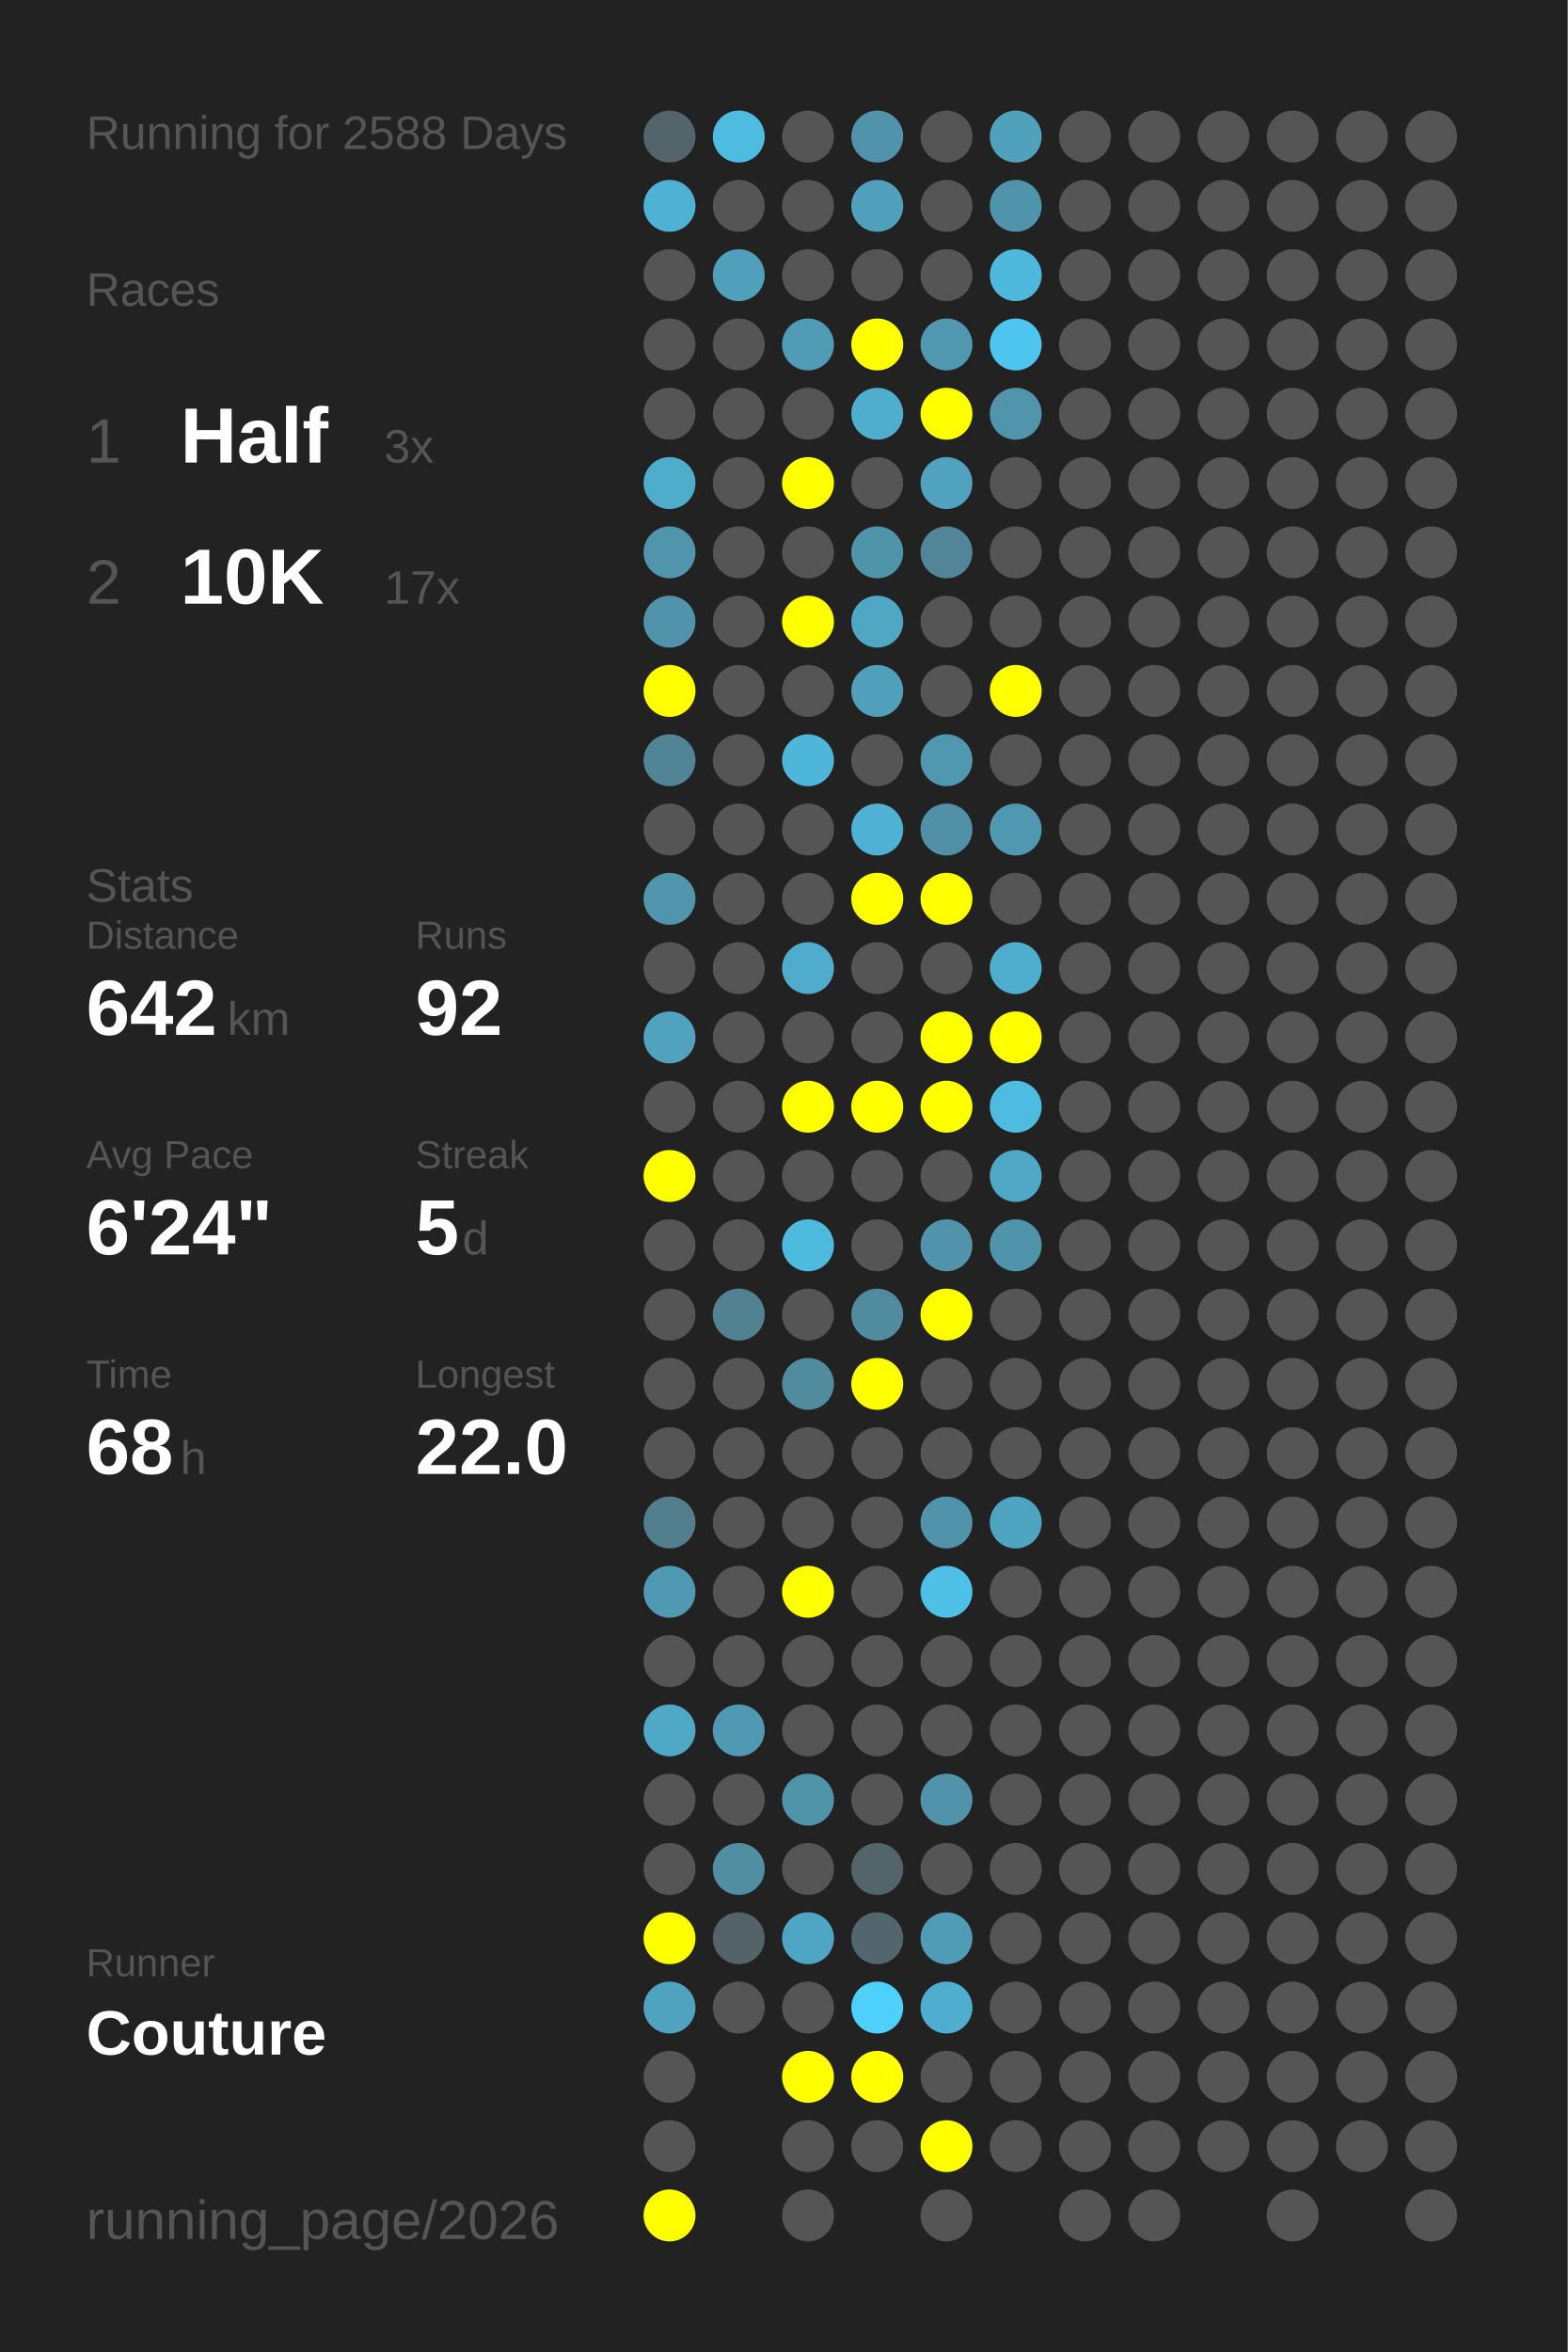
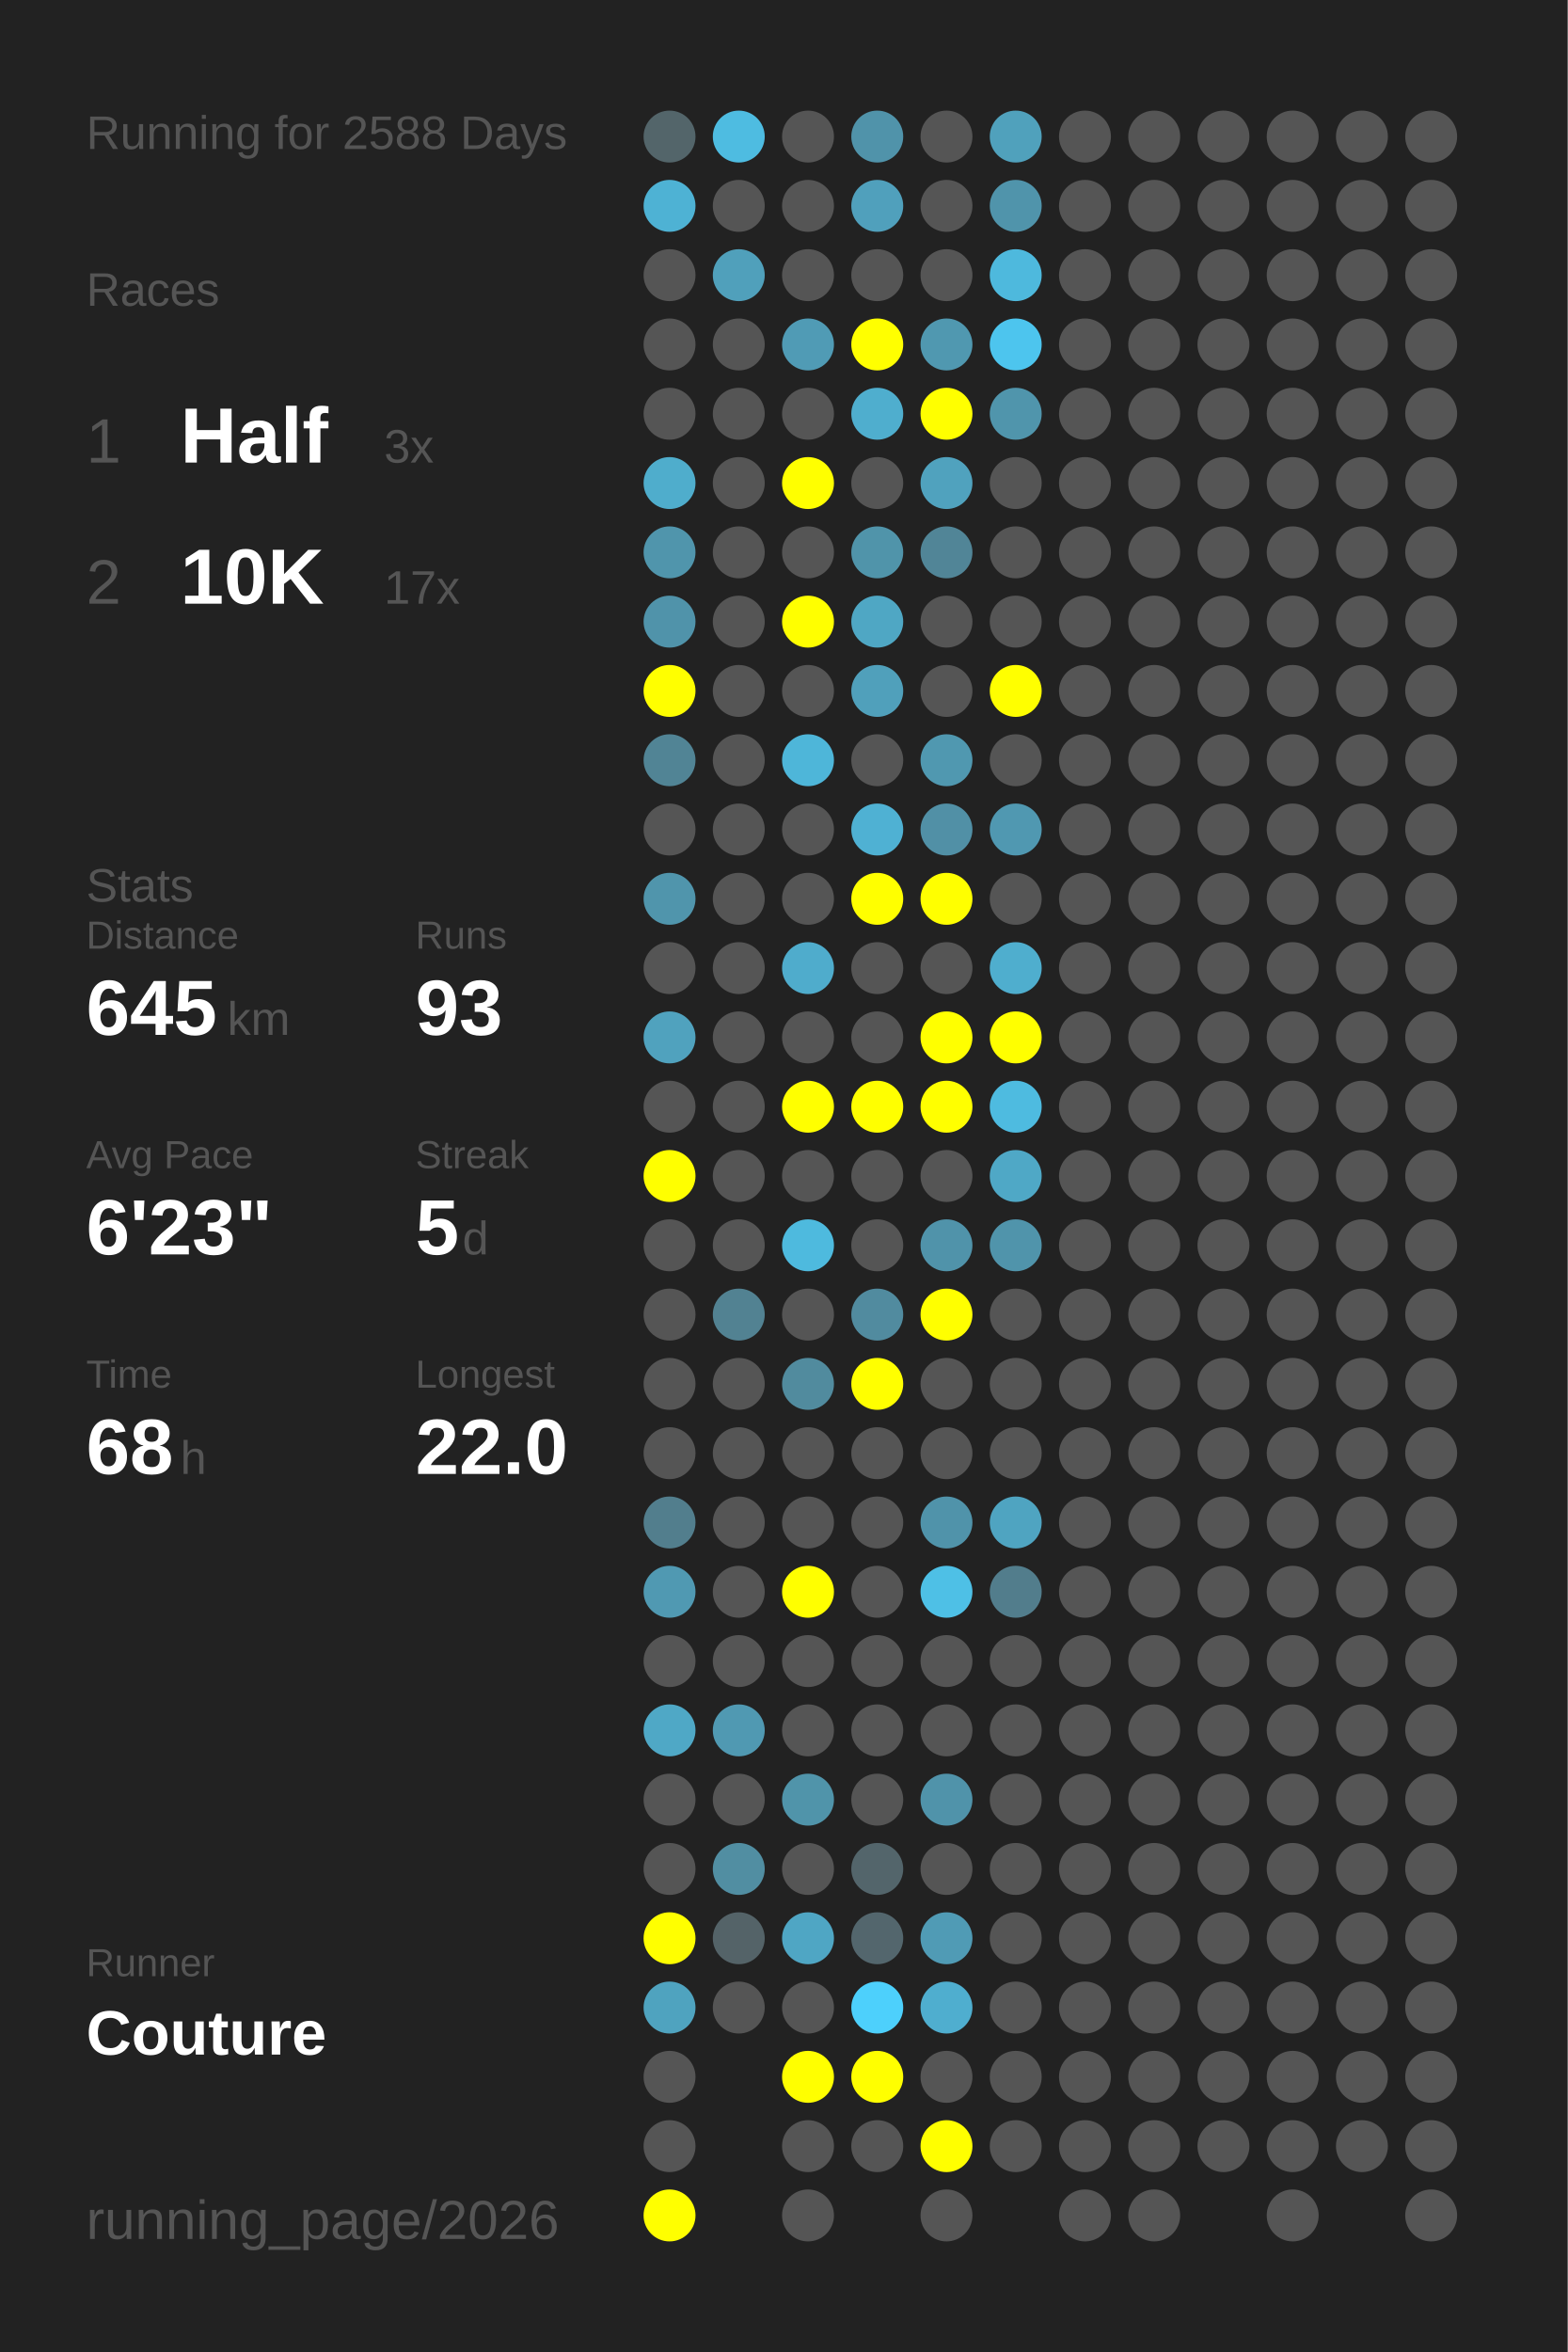
<svg xmlns="http://www.w3.org/2000/svg" baseProfile="full" height="300mm" version="1.1" viewBox="0,0,200,300" width="200mm">
  <defs />
  <rect fill="#222222" height="300" width="200" x="0" y="0" />
  <text fill="#555555" style="font-size:6px; font-family:Arial;" x="11" y="19">Running for 2588 Days</text>
  <text fill="#555555" style="font-size:6px; font-family:Arial;" x="11" y="39">Races</text>
  <text fill="#555555" style="font-size:8px; font-family:Arial;" x="11" y="59">1</text>
  <text fill="#FFFFFF" style="font-size:10px; font-family:Arial; font-weight:bold;" x="23" y="59">Half</text>
  <text fill="#555555" style="font-size:6px; font-family:Arial;" x="49" y="59">3x</text>
  <text fill="#555555" style="font-size:8px; font-family:Arial;" x="11" y="77">2</text>
  <text fill="#FFFFFF" style="font-size:10px; font-family:Arial; font-weight:bold;" x="23" y="77">10K</text>
  <text fill="#555555" style="font-size:6px; font-family:Arial;" x="49" y="77">17x</text>
  <text fill="#555555" style="font-size:6px; font-family:Arial;" x="11" y="115">Stats</text>
  <text fill="#555555" style="font-size:5px; font-family:Arial;" x="11" y="121">Distance</text>
-   <text fill="#FFFFFF" style="font-size:10px; font-family:Arial; font-weight:bold;" x="11" y="132">642</text>
+   <text fill="#FFFFFF" style="font-size:10px; font-family:Arial; font-weight:bold;" x="11" y="132">645</text>
  <text fill="#555555" style="font-size:6px; font-family:Arial;" x="29" y="132">km</text>
  <text fill="#555555" style="font-size:5px; font-family:Arial;" x="53" y="121">Runs</text>
-   <text fill="#FFFFFF" style="font-size:10px; font-family:Arial; font-weight:bold;" x="53" y="132">92</text>
+   <text fill="#FFFFFF" style="font-size:10px; font-family:Arial; font-weight:bold;" x="53" y="132">93</text>
  <text fill="#555555" style="font-size:5px; font-family:Arial;" x="11" y="149">Avg Pace</text>
-   <text fill="#FFFFFF" style="font-size:10px; font-family:Arial; font-weight:bold;" x="11" y="160">6'24"</text>
+   <text fill="#FFFFFF" style="font-size:10px; font-family:Arial; font-weight:bold;" x="11" y="160">6'23"</text>
  <text fill="#555555" style="font-size:5px; font-family:Arial;" x="53" y="149">Streak</text>
  <text fill="#FFFFFF" style="font-size:10px; font-family:Arial; font-weight:bold;" x="53" y="160">5</text>
  <text fill="#555555" style="font-size:6px; font-family:Arial;" x="59" y="160">d</text>
  <text fill="#555555" style="font-size:5px; font-family:Arial;" x="11" y="177">Time</text>
  <text fill="#FFFFFF" style="font-size:10px; font-family:Arial; font-weight:bold;" x="11" y="188">68</text>
  <text fill="#555555" style="font-size:6px; font-family:Arial;" x="23" y="188">h</text>
  <text fill="#555555" style="font-size:5px; font-family:Arial;" x="53" y="177">Longest</text>
  <text fill="#FFFFFF" style="font-size:10px; font-family:Arial; font-weight:bold;" x="53" y="188">22.0</text>
  <text fill="#555555" style="font-size:5px; font-family:Arial;" x="11" y="252.065">Runner</text>
  <text fill="#FFFFFF" style="font-size:8px; font-family:Arial; font-weight:bold;" x="11" y="262.065">Couture</text>
  <text fill="#555555" style="font-size:7px; font-family:Arial;" x="11" y="285.581">running_page/2026</text>
  <circle cx="85.417" cy="17.419" fill="#53656a" r="3.312" />
  <circle cx="85.417" cy="26.258" fill="#4eb2d4" r="3.312" />
  <circle cx="85.417" cy="35.097" fill="#555555" r="3.312" />
  <circle cx="85.417" cy="43.935" fill="#555555" r="3.312" />
  <circle cx="85.417" cy="52.774" fill="#555555" r="3.312" />
  <circle cx="85.417" cy="61.613" fill="#4fadcc" r="3.312" />
  <circle cx="85.417" cy="70.452" fill="#5095ac" r="3.312" />
  <circle cx="85.417" cy="79.29" fill="#5093aa" r="3.312" />
  <circle cx="85.417" cy="88.129" fill="#FFFF00" r="3.312" />
  <circle cx="85.417" cy="96.968" fill="#518495" r="3.312" />
  <circle cx="85.417" cy="105.806" fill="#555555" r="3.312" />
  <circle cx="85.417" cy="114.645" fill="#5095ac" r="3.312" />
  <circle cx="85.417" cy="123.484" fill="#555555" r="3.312" />
  <circle cx="85.417" cy="132.323" fill="#50a2be" r="3.312" />
  <circle cx="85.417" cy="141.161" fill="#555555" r="3.312" />
  <circle cx="85.417" cy="150" fill="#FFFF00" r="3.312" />
  <circle cx="85.417" cy="158.839" fill="#555555" r="3.312" />
  <circle cx="85.417" cy="167.677" fill="#555555" r="3.312" />
  <circle cx="85.417" cy="176.516" fill="#555555" r="3.312" />
  <circle cx="85.417" cy="185.355" fill="#555555" r="3.312" />
  <circle cx="85.417" cy="194.194" fill="#527e8d" r="3.312" />
  <circle cx="85.417" cy="203.032" fill="#5099b2" r="3.312" />
  <circle cx="85.417" cy="211.871" fill="#555555" r="3.312" />
  <circle cx="85.417" cy="220.71" fill="#4fa8c6" r="3.312" />
  <circle cx="85.417" cy="229.548" fill="#555555" r="3.312" />
  <circle cx="85.417" cy="238.387" fill="#555555" r="3.312" />
  <circle cx="85.417" cy="247.226" fill="#FFFF00" r="3.312" />
  <circle cx="85.417" cy="256.065" fill="#4fa3bf" r="3.312" />
  <circle cx="85.417" cy="264.903" fill="#555555" r="3.312" />
  <circle cx="85.417" cy="273.742" fill="#555555" r="3.312" />
  <circle cx="85.417" cy="282.581" fill="#FFFF00" r="3.312" />
  <circle cx="94.25" cy="17.419" fill="#4ebce1" r="3.312" />
  <circle cx="94.25" cy="26.258" fill="#555555" r="3.312" />
  <circle cx="94.25" cy="35.097" fill="#50a0bb" r="3.312" />
  <circle cx="94.25" cy="43.935" fill="#555555" r="3.312" />
  <circle cx="94.25" cy="52.774" fill="#555555" r="3.312" />
  <circle cx="94.25" cy="61.613" fill="#555555" r="3.312" />
  <circle cx="94.25" cy="70.452" fill="#555555" r="3.312" />
  <circle cx="94.25" cy="79.29" fill="#555555" r="3.312" />
  <circle cx="94.25" cy="88.129" fill="#555555" r="3.312" />
  <circle cx="94.25" cy="96.968" fill="#555555" r="3.312" />
  <circle cx="94.25" cy="105.806" fill="#555555" r="3.312" />
  <circle cx="94.25" cy="114.645" fill="#555555" r="3.312" />
  <circle cx="94.25" cy="123.484" fill="#555555" r="3.312" />
  <circle cx="94.25" cy="132.323" fill="#555555" r="3.312" />
  <circle cx="94.25" cy="141.161" fill="#555555" r="3.312" />
  <circle cx="94.25" cy="150" fill="#555555" r="3.312" />
  <circle cx="94.25" cy="158.839" fill="#555555" r="3.312" />
  <circle cx="94.25" cy="167.677" fill="#528292" r="3.312" />
  <circle cx="94.25" cy="176.516" fill="#555555" r="3.312" />
  <circle cx="94.25" cy="185.355" fill="#555555" r="3.312" />
  <circle cx="94.25" cy="194.194" fill="#555555" r="3.312" />
  <circle cx="94.25" cy="203.032" fill="#555555" r="3.312" />
  <circle cx="94.25" cy="211.871" fill="#555555" r="3.312" />
  <circle cx="94.25" cy="220.71" fill="#5099b2" r="3.312" />
  <circle cx="94.25" cy="229.548" fill="#555555" r="3.312" />
  <circle cx="94.25" cy="238.387" fill="#518ea2" r="3.312" />
  <circle cx="94.25" cy="247.226" fill="#546368" r="3.312" />
  <circle cx="94.25" cy="256.065" fill="#555555" r="3.312" />
  <circle cx="103.083" cy="17.419" fill="#555555" r="3.312" />
  <circle cx="103.083" cy="26.258" fill="#555555" r="3.312" />
  <circle cx="103.083" cy="35.097" fill="#555555" r="3.312" />
  <circle cx="103.083" cy="43.935" fill="#509bb5" r="3.312" />
  <circle cx="103.083" cy="52.774" fill="#555555" r="3.312" />
  <circle cx="103.083" cy="61.613" fill="#FFFF00" r="3.312" />
  <circle cx="103.083" cy="70.452" fill="#555555" r="3.312" />
  <circle cx="103.083" cy="79.29" fill="#FFFF00" r="3.312" />
  <circle cx="103.083" cy="88.129" fill="#555555" r="3.312" />
  <circle cx="103.083" cy="96.968" fill="#4eb6d9" r="3.312" />
  <circle cx="103.083" cy="105.806" fill="#555555" r="3.312" />
  <circle cx="103.083" cy="114.645" fill="#555555" r="3.312" />
  <circle cx="103.083" cy="123.484" fill="#4faccc" r="3.312" />
  <circle cx="103.083" cy="132.323" fill="#555555" r="3.312" />
  <circle cx="103.083" cy="141.161" fill="#FFFF00" r="3.312" />
  <circle cx="103.083" cy="150" fill="#555555" r="3.312" />
  <circle cx="103.083" cy="158.839" fill="#4ebade" r="3.312" />
  <circle cx="103.083" cy="167.677" fill="#555555" r="3.312" />
  <circle cx="103.083" cy="176.516" fill="#518b9e" r="3.312" />
  <circle cx="103.083" cy="185.355" fill="#555555" r="3.312" />
  <circle cx="103.083" cy="194.194" fill="#555555" r="3.312" />
  <circle cx="103.083" cy="203.032" fill="#FFFF00" r="3.312" />
  <circle cx="103.083" cy="211.871" fill="#555555" r="3.312" />
  <circle cx="103.083" cy="220.71" fill="#555555" r="3.312" />
  <circle cx="103.083" cy="229.548" fill="#5094aa" r="3.312" />
  <circle cx="103.083" cy="238.387" fill="#555555" r="3.312" />
  <circle cx="103.083" cy="247.226" fill="#4fa6c4" r="3.312" />
  <circle cx="103.083" cy="256.065" fill="#555555" r="3.312" />
  <circle cx="103.083" cy="264.903" fill="#FFFF00" r="3.312" />
  <circle cx="103.083" cy="273.742" fill="#555555" r="3.312" />
  <circle cx="103.083" cy="282.581" fill="#555555" r="3.312" />
  <circle cx="111.917" cy="17.419" fill="#5093aa" r="3.312" />
  <circle cx="111.917" cy="26.258" fill="#50a0bc" r="3.312" />
  <circle cx="111.917" cy="35.097" fill="#555555" r="3.312" />
  <circle cx="111.917" cy="43.935" fill="#FFFF00" r="3.312" />
  <circle cx="111.917" cy="52.774" fill="#4faece" r="3.312" />
  <circle cx="111.917" cy="61.613" fill="#555555" r="3.312" />
  <circle cx="111.917" cy="70.452" fill="#5094aa" r="3.312" />
  <circle cx="111.917" cy="79.29" fill="#4fa7c4" r="3.312" />
  <circle cx="111.917" cy="88.129" fill="#50a0bb" r="3.312" />
  <circle cx="111.917" cy="96.968" fill="#555555" r="3.312" />
  <circle cx="111.917" cy="105.806" fill="#4fb1d3" r="3.312" />
  <circle cx="111.917" cy="114.645" fill="#FFFF00" r="3.312" />
  <circle cx="111.917" cy="123.484" fill="#555555" r="3.312" />
  <circle cx="111.917" cy="132.323" fill="#555555" r="3.312" />
  <circle cx="111.917" cy="141.161" fill="#FFFF00" r="3.312" />
  <circle cx="111.917" cy="150" fill="#555555" r="3.312" />
  <circle cx="111.917" cy="158.839" fill="#555555" r="3.312" />
  <circle cx="111.917" cy="167.677" fill="#518b9f" r="3.312" />
  <circle cx="111.917" cy="176.516" fill="#FFFF00" r="3.312" />
  <circle cx="111.917" cy="185.355" fill="#555555" r="3.312" />
  <circle cx="111.917" cy="194.194" fill="#555555" r="3.312" />
  <circle cx="111.917" cy="203.032" fill="#555555" r="3.312" />
  <circle cx="111.917" cy="211.871" fill="#555555" r="3.312" />
  <circle cx="111.917" cy="220.71" fill="#555555" r="3.312" />
  <circle cx="111.917" cy="229.548" fill="#555555" r="3.312" />
  <circle cx="111.917" cy="238.387" fill="#53656b" r="3.312" />
  <circle cx="111.917" cy="247.226" fill="#53666d" r="3.312" />
  <circle cx="111.917" cy="256.065" fill="#4dd0fc" r="3.312" />
  <circle cx="111.917" cy="264.903" fill="#FFFF00" r="3.312" />
  <circle cx="111.917" cy="273.742" fill="#555555" r="3.312" />
  <circle cx="120.75" cy="17.419" fill="#555555" r="3.312" />
  <circle cx="120.75" cy="26.258" fill="#555555" r="3.312" />
  <circle cx="120.75" cy="35.097" fill="#555555" r="3.312" />
  <circle cx="120.75" cy="43.935" fill="#5098b0" r="3.312" />
  <circle cx="120.75" cy="52.774" fill="#FFFF00" r="3.312" />
  <circle cx="120.75" cy="61.613" fill="#50a2be" r="3.312" />
  <circle cx="120.75" cy="70.452" fill="#518597" r="3.312" />
  <circle cx="120.75" cy="79.29" fill="#555555" r="3.312" />
  <circle cx="120.75" cy="88.129" fill="#555555" r="3.312" />
  <circle cx="120.75" cy="96.968" fill="#5098b0" r="3.312" />
  <circle cx="120.75" cy="105.806" fill="#5190a6" r="3.312" />
  <circle cx="120.75" cy="114.645" fill="#FFFF00" r="3.312" />
  <circle cx="120.75" cy="123.484" fill="#555555" r="3.312" />
  <circle cx="120.75" cy="132.323" fill="#FFFF00" r="3.312" />
  <circle cx="120.75" cy="141.161" fill="#FFFF00" r="3.312" />
  <circle cx="120.75" cy="150" fill="#555555" r="3.312" />
  <circle cx="120.75" cy="158.839" fill="#5093aa" r="3.312" />
  <circle cx="120.75" cy="167.677" fill="#FFFF00" r="3.312" />
  <circle cx="120.75" cy="176.516" fill="#555555" r="3.312" />
  <circle cx="120.75" cy="185.355" fill="#555555" r="3.312" />
  <circle cx="120.75" cy="194.194" fill="#5093aa" r="3.312" />
  <circle cx="120.75" cy="203.032" fill="#4ec0e6" r="3.312" />
  <circle cx="120.75" cy="211.871" fill="#555555" r="3.312" />
  <circle cx="120.75" cy="220.71" fill="#555555" r="3.312" />
  <circle cx="120.75" cy="229.548" fill="#5093aa" r="3.312" />
  <circle cx="120.75" cy="238.387" fill="#555555" r="3.312" />
  <circle cx="120.75" cy="247.226" fill="#509bb5" r="3.312" />
  <circle cx="120.75" cy="256.065" fill="#4faecf" r="3.312" />
  <circle cx="120.75" cy="264.903" fill="#555555" r="3.312" />
  <circle cx="120.75" cy="273.742" fill="#FFFF00" r="3.312" />
  <circle cx="120.75" cy="282.581" fill="#555555" r="3.312" />
  <circle cx="129.583" cy="17.419" fill="#50a1bc" r="3.312" />
  <circle cx="129.583" cy="26.258" fill="#5094ab" r="3.312" />
  <circle cx="129.583" cy="35.097" fill="#4eb9dd" r="3.312" />
  <circle cx="129.583" cy="43.935" fill="#4dc5ee" r="3.312" />
  <circle cx="129.583" cy="52.774" fill="#5095ac" r="3.312" />
  <circle cx="129.583" cy="61.613" fill="#555555" r="3.312" />
  <circle cx="129.583" cy="70.452" fill="#555555" r="3.312" />
  <circle cx="129.583" cy="79.29" fill="#555555" r="3.312" />
  <circle cx="129.583" cy="88.129" fill="#FFFF00" r="3.312" />
  <circle cx="129.583" cy="96.968" fill="#555555" r="3.312" />
  <circle cx="129.583" cy="105.806" fill="#5098b1" r="3.312" />
  <circle cx="129.583" cy="114.645" fill="#555555" r="3.312" />
  <circle cx="129.583" cy="123.484" fill="#4faece" r="3.312" />
  <circle cx="129.583" cy="132.323" fill="#FFFF00" r="3.312" />
  <circle cx="129.583" cy="141.161" fill="#4ebbe0" r="3.312" />
  <circle cx="129.583" cy="150" fill="#4fa8c6" r="3.312" />
  <circle cx="129.583" cy="158.839" fill="#5094ab" r="3.312" />
  <circle cx="129.583" cy="167.677" fill="#555555" r="3.312" />
  <circle cx="129.583" cy="176.516" fill="#555555" r="3.312" />
  <circle cx="129.583" cy="185.355" fill="#555555" r="3.312" />
  <circle cx="129.583" cy="194.194" fill="#4fa4c1" r="3.312" />
-   <circle cx="129.583" cy="203.032" fill="#555555" r="3.312" />
+   <circle cx="129.583" cy="203.032" fill="#527d8c" r="3.312" />
  <circle cx="129.583" cy="211.871" fill="#555555" r="3.312" />
  <circle cx="129.583" cy="220.71" fill="#555555" r="3.312" />
  <circle cx="129.583" cy="229.548" fill="#555555" r="3.312" />
  <circle cx="129.583" cy="238.387" fill="#555555" r="3.312" />
  <circle cx="129.583" cy="247.226" fill="#555555" r="3.312" />
  <circle cx="129.583" cy="256.065" fill="#555555" r="3.312" />
  <circle cx="129.583" cy="264.903" fill="#555555" r="3.312" />
  <circle cx="129.583" cy="273.742" fill="#555555" r="3.312" />
  <circle cx="138.417" cy="17.419" fill="#555555" r="3.312" />
  <circle cx="138.417" cy="26.258" fill="#555555" r="3.312" />
  <circle cx="138.417" cy="35.097" fill="#555555" r="3.312" />
  <circle cx="138.417" cy="43.935" fill="#555555" r="3.312" />
  <circle cx="138.417" cy="52.774" fill="#555555" r="3.312" />
  <circle cx="138.417" cy="61.613" fill="#555555" r="3.312" />
  <circle cx="138.417" cy="70.452" fill="#555555" r="3.312" />
  <circle cx="138.417" cy="79.29" fill="#555555" r="3.312" />
  <circle cx="138.417" cy="88.129" fill="#555555" r="3.312" />
  <circle cx="138.417" cy="96.968" fill="#555555" r="3.312" />
  <circle cx="138.417" cy="105.806" fill="#555555" r="3.312" />
  <circle cx="138.417" cy="114.645" fill="#555555" r="3.312" />
  <circle cx="138.417" cy="123.484" fill="#555555" r="3.312" />
  <circle cx="138.417" cy="132.323" fill="#555555" r="3.312" />
  <circle cx="138.417" cy="141.161" fill="#555555" r="3.312" />
  <circle cx="138.417" cy="150" fill="#555555" r="3.312" />
  <circle cx="138.417" cy="158.839" fill="#555555" r="3.312" />
  <circle cx="138.417" cy="167.677" fill="#555555" r="3.312" />
  <circle cx="138.417" cy="176.516" fill="#555555" r="3.312" />
  <circle cx="138.417" cy="185.355" fill="#555555" r="3.312" />
  <circle cx="138.417" cy="194.194" fill="#555555" r="3.312" />
  <circle cx="138.417" cy="203.032" fill="#555555" r="3.312" />
  <circle cx="138.417" cy="211.871" fill="#555555" r="3.312" />
  <circle cx="138.417" cy="220.71" fill="#555555" r="3.312" />
  <circle cx="138.417" cy="229.548" fill="#555555" r="3.312" />
  <circle cx="138.417" cy="238.387" fill="#555555" r="3.312" />
  <circle cx="138.417" cy="247.226" fill="#555555" r="3.312" />
  <circle cx="138.417" cy="256.065" fill="#555555" r="3.312" />
  <circle cx="138.417" cy="264.903" fill="#555555" r="3.312" />
  <circle cx="138.417" cy="273.742" fill="#555555" r="3.312" />
  <circle cx="138.417" cy="282.581" fill="#555555" r="3.312" />
  <circle cx="147.25" cy="17.419" fill="#555555" r="3.312" />
  <circle cx="147.25" cy="26.258" fill="#555555" r="3.312" />
  <circle cx="147.25" cy="35.097" fill="#555555" r="3.312" />
  <circle cx="147.25" cy="43.935" fill="#555555" r="3.312" />
  <circle cx="147.25" cy="52.774" fill="#555555" r="3.312" />
  <circle cx="147.25" cy="61.613" fill="#555555" r="3.312" />
  <circle cx="147.25" cy="70.452" fill="#555555" r="3.312" />
  <circle cx="147.25" cy="79.29" fill="#555555" r="3.312" />
  <circle cx="147.25" cy="88.129" fill="#555555" r="3.312" />
  <circle cx="147.25" cy="96.968" fill="#555555" r="3.312" />
  <circle cx="147.25" cy="105.806" fill="#555555" r="3.312" />
  <circle cx="147.25" cy="114.645" fill="#555555" r="3.312" />
  <circle cx="147.25" cy="123.484" fill="#555555" r="3.312" />
  <circle cx="147.25" cy="132.323" fill="#555555" r="3.312" />
  <circle cx="147.25" cy="141.161" fill="#555555" r="3.312" />
  <circle cx="147.25" cy="150" fill="#555555" r="3.312" />
  <circle cx="147.25" cy="158.839" fill="#555555" r="3.312" />
  <circle cx="147.25" cy="167.677" fill="#555555" r="3.312" />
  <circle cx="147.25" cy="176.516" fill="#555555" r="3.312" />
  <circle cx="147.25" cy="185.355" fill="#555555" r="3.312" />
  <circle cx="147.25" cy="194.194" fill="#555555" r="3.312" />
  <circle cx="147.25" cy="203.032" fill="#555555" r="3.312" />
  <circle cx="147.25" cy="211.871" fill="#555555" r="3.312" />
  <circle cx="147.25" cy="220.71" fill="#555555" r="3.312" />
  <circle cx="147.25" cy="229.548" fill="#555555" r="3.312" />
  <circle cx="147.25" cy="238.387" fill="#555555" r="3.312" />
  <circle cx="147.25" cy="247.226" fill="#555555" r="3.312" />
  <circle cx="147.25" cy="256.065" fill="#555555" r="3.312" />
  <circle cx="147.25" cy="264.903" fill="#555555" r="3.312" />
  <circle cx="147.25" cy="273.742" fill="#555555" r="3.312" />
  <circle cx="147.25" cy="282.581" fill="#555555" r="3.312" />
  <circle cx="156.083" cy="17.419" fill="#555555" r="3.312" />
  <circle cx="156.083" cy="26.258" fill="#555555" r="3.312" />
  <circle cx="156.083" cy="35.097" fill="#555555" r="3.312" />
  <circle cx="156.083" cy="43.935" fill="#555555" r="3.312" />
  <circle cx="156.083" cy="52.774" fill="#555555" r="3.312" />
  <circle cx="156.083" cy="61.613" fill="#555555" r="3.312" />
  <circle cx="156.083" cy="70.452" fill="#555555" r="3.312" />
  <circle cx="156.083" cy="79.29" fill="#555555" r="3.312" />
  <circle cx="156.083" cy="88.129" fill="#555555" r="3.312" />
  <circle cx="156.083" cy="96.968" fill="#555555" r="3.312" />
  <circle cx="156.083" cy="105.806" fill="#555555" r="3.312" />
  <circle cx="156.083" cy="114.645" fill="#555555" r="3.312" />
  <circle cx="156.083" cy="123.484" fill="#555555" r="3.312" />
  <circle cx="156.083" cy="132.323" fill="#555555" r="3.312" />
  <circle cx="156.083" cy="141.161" fill="#555555" r="3.312" />
  <circle cx="156.083" cy="150" fill="#555555" r="3.312" />
  <circle cx="156.083" cy="158.839" fill="#555555" r="3.312" />
  <circle cx="156.083" cy="167.677" fill="#555555" r="3.312" />
  <circle cx="156.083" cy="176.516" fill="#555555" r="3.312" />
  <circle cx="156.083" cy="185.355" fill="#555555" r="3.312" />
  <circle cx="156.083" cy="194.194" fill="#555555" r="3.312" />
  <circle cx="156.083" cy="203.032" fill="#555555" r="3.312" />
  <circle cx="156.083" cy="211.871" fill="#555555" r="3.312" />
  <circle cx="156.083" cy="220.71" fill="#555555" r="3.312" />
  <circle cx="156.083" cy="229.548" fill="#555555" r="3.312" />
  <circle cx="156.083" cy="238.387" fill="#555555" r="3.312" />
  <circle cx="156.083" cy="247.226" fill="#555555" r="3.312" />
  <circle cx="156.083" cy="256.065" fill="#555555" r="3.312" />
  <circle cx="156.083" cy="264.903" fill="#555555" r="3.312" />
  <circle cx="156.083" cy="273.742" fill="#555555" r="3.312" />
  <circle cx="164.917" cy="17.419" fill="#555555" r="3.312" />
  <circle cx="164.917" cy="26.258" fill="#555555" r="3.312" />
  <circle cx="164.917" cy="35.097" fill="#555555" r="3.312" />
  <circle cx="164.917" cy="43.935" fill="#555555" r="3.312" />
  <circle cx="164.917" cy="52.774" fill="#555555" r="3.312" />
  <circle cx="164.917" cy="61.613" fill="#555555" r="3.312" />
  <circle cx="164.917" cy="70.452" fill="#555555" r="3.312" />
  <circle cx="164.917" cy="79.29" fill="#555555" r="3.312" />
  <circle cx="164.917" cy="88.129" fill="#555555" r="3.312" />
  <circle cx="164.917" cy="96.968" fill="#555555" r="3.312" />
  <circle cx="164.917" cy="105.806" fill="#555555" r="3.312" />
  <circle cx="164.917" cy="114.645" fill="#555555" r="3.312" />
  <circle cx="164.917" cy="123.484" fill="#555555" r="3.312" />
  <circle cx="164.917" cy="132.323" fill="#555555" r="3.312" />
  <circle cx="164.917" cy="141.161" fill="#555555" r="3.312" />
  <circle cx="164.917" cy="150" fill="#555555" r="3.312" />
  <circle cx="164.917" cy="158.839" fill="#555555" r="3.312" />
  <circle cx="164.917" cy="167.677" fill="#555555" r="3.312" />
  <circle cx="164.917" cy="176.516" fill="#555555" r="3.312" />
  <circle cx="164.917" cy="185.355" fill="#555555" r="3.312" />
  <circle cx="164.917" cy="194.194" fill="#555555" r="3.312" />
  <circle cx="164.917" cy="203.032" fill="#555555" r="3.312" />
  <circle cx="164.917" cy="211.871" fill="#555555" r="3.312" />
  <circle cx="164.917" cy="220.71" fill="#555555" r="3.312" />
  <circle cx="164.917" cy="229.548" fill="#555555" r="3.312" />
  <circle cx="164.917" cy="238.387" fill="#555555" r="3.312" />
  <circle cx="164.917" cy="247.226" fill="#555555" r="3.312" />
  <circle cx="164.917" cy="256.065" fill="#555555" r="3.312" />
  <circle cx="164.917" cy="264.903" fill="#555555" r="3.312" />
  <circle cx="164.917" cy="273.742" fill="#555555" r="3.312" />
  <circle cx="164.917" cy="282.581" fill="#555555" r="3.312" />
  <circle cx="173.75" cy="17.419" fill="#555555" r="3.312" />
  <circle cx="173.75" cy="26.258" fill="#555555" r="3.312" />
  <circle cx="173.75" cy="35.097" fill="#555555" r="3.312" />
  <circle cx="173.75" cy="43.935" fill="#555555" r="3.312" />
  <circle cx="173.75" cy="52.774" fill="#555555" r="3.312" />
  <circle cx="173.75" cy="61.613" fill="#555555" r="3.312" />
  <circle cx="173.75" cy="70.452" fill="#555555" r="3.312" />
  <circle cx="173.75" cy="79.29" fill="#555555" r="3.312" />
  <circle cx="173.75" cy="88.129" fill="#555555" r="3.312" />
  <circle cx="173.75" cy="96.968" fill="#555555" r="3.312" />
  <circle cx="173.75" cy="105.806" fill="#555555" r="3.312" />
  <circle cx="173.75" cy="114.645" fill="#555555" r="3.312" />
  <circle cx="173.75" cy="123.484" fill="#555555" r="3.312" />
  <circle cx="173.75" cy="132.323" fill="#555555" r="3.312" />
  <circle cx="173.75" cy="141.161" fill="#555555" r="3.312" />
  <circle cx="173.75" cy="150" fill="#555555" r="3.312" />
  <circle cx="173.75" cy="158.839" fill="#555555" r="3.312" />
  <circle cx="173.75" cy="167.677" fill="#555555" r="3.312" />
  <circle cx="173.75" cy="176.516" fill="#555555" r="3.312" />
  <circle cx="173.75" cy="185.355" fill="#555555" r="3.312" />
  <circle cx="173.75" cy="194.194" fill="#555555" r="3.312" />
  <circle cx="173.75" cy="203.032" fill="#555555" r="3.312" />
  <circle cx="173.75" cy="211.871" fill="#555555" r="3.312" />
  <circle cx="173.75" cy="220.71" fill="#555555" r="3.312" />
  <circle cx="173.75" cy="229.548" fill="#555555" r="3.312" />
  <circle cx="173.75" cy="238.387" fill="#555555" r="3.312" />
  <circle cx="173.75" cy="247.226" fill="#555555" r="3.312" />
  <circle cx="173.75" cy="256.065" fill="#555555" r="3.312" />
  <circle cx="173.75" cy="264.903" fill="#555555" r="3.312" />
  <circle cx="173.75" cy="273.742" fill="#555555" r="3.312" />
  <circle cx="182.583" cy="17.419" fill="#555555" r="3.312" />
  <circle cx="182.583" cy="26.258" fill="#555555" r="3.312" />
  <circle cx="182.583" cy="35.097" fill="#555555" r="3.312" />
  <circle cx="182.583" cy="43.935" fill="#555555" r="3.312" />
  <circle cx="182.583" cy="52.774" fill="#555555" r="3.312" />
  <circle cx="182.583" cy="61.613" fill="#555555" r="3.312" />
  <circle cx="182.583" cy="70.452" fill="#555555" r="3.312" />
  <circle cx="182.583" cy="79.29" fill="#555555" r="3.312" />
  <circle cx="182.583" cy="88.129" fill="#555555" r="3.312" />
  <circle cx="182.583" cy="96.968" fill="#555555" r="3.312" />
  <circle cx="182.583" cy="105.806" fill="#555555" r="3.312" />
  <circle cx="182.583" cy="114.645" fill="#555555" r="3.312" />
  <circle cx="182.583" cy="123.484" fill="#555555" r="3.312" />
  <circle cx="182.583" cy="132.323" fill="#555555" r="3.312" />
  <circle cx="182.583" cy="141.161" fill="#555555" r="3.312" />
  <circle cx="182.583" cy="150" fill="#555555" r="3.312" />
  <circle cx="182.583" cy="158.839" fill="#555555" r="3.312" />
  <circle cx="182.583" cy="167.677" fill="#555555" r="3.312" />
  <circle cx="182.583" cy="176.516" fill="#555555" r="3.312" />
  <circle cx="182.583" cy="185.355" fill="#555555" r="3.312" />
  <circle cx="182.583" cy="194.194" fill="#555555" r="3.312" />
  <circle cx="182.583" cy="203.032" fill="#555555" r="3.312" />
  <circle cx="182.583" cy="211.871" fill="#555555" r="3.312" />
  <circle cx="182.583" cy="220.71" fill="#555555" r="3.312" />
  <circle cx="182.583" cy="229.548" fill="#555555" r="3.312" />
  <circle cx="182.583" cy="238.387" fill="#555555" r="3.312" />
  <circle cx="182.583" cy="247.226" fill="#555555" r="3.312" />
  <circle cx="182.583" cy="256.065" fill="#555555" r="3.312" />
  <circle cx="182.583" cy="264.903" fill="#555555" r="3.312" />
  <circle cx="182.583" cy="273.742" fill="#555555" r="3.312" />
  <circle cx="182.583" cy="282.581" fill="#555555" r="3.312" />
</svg>
